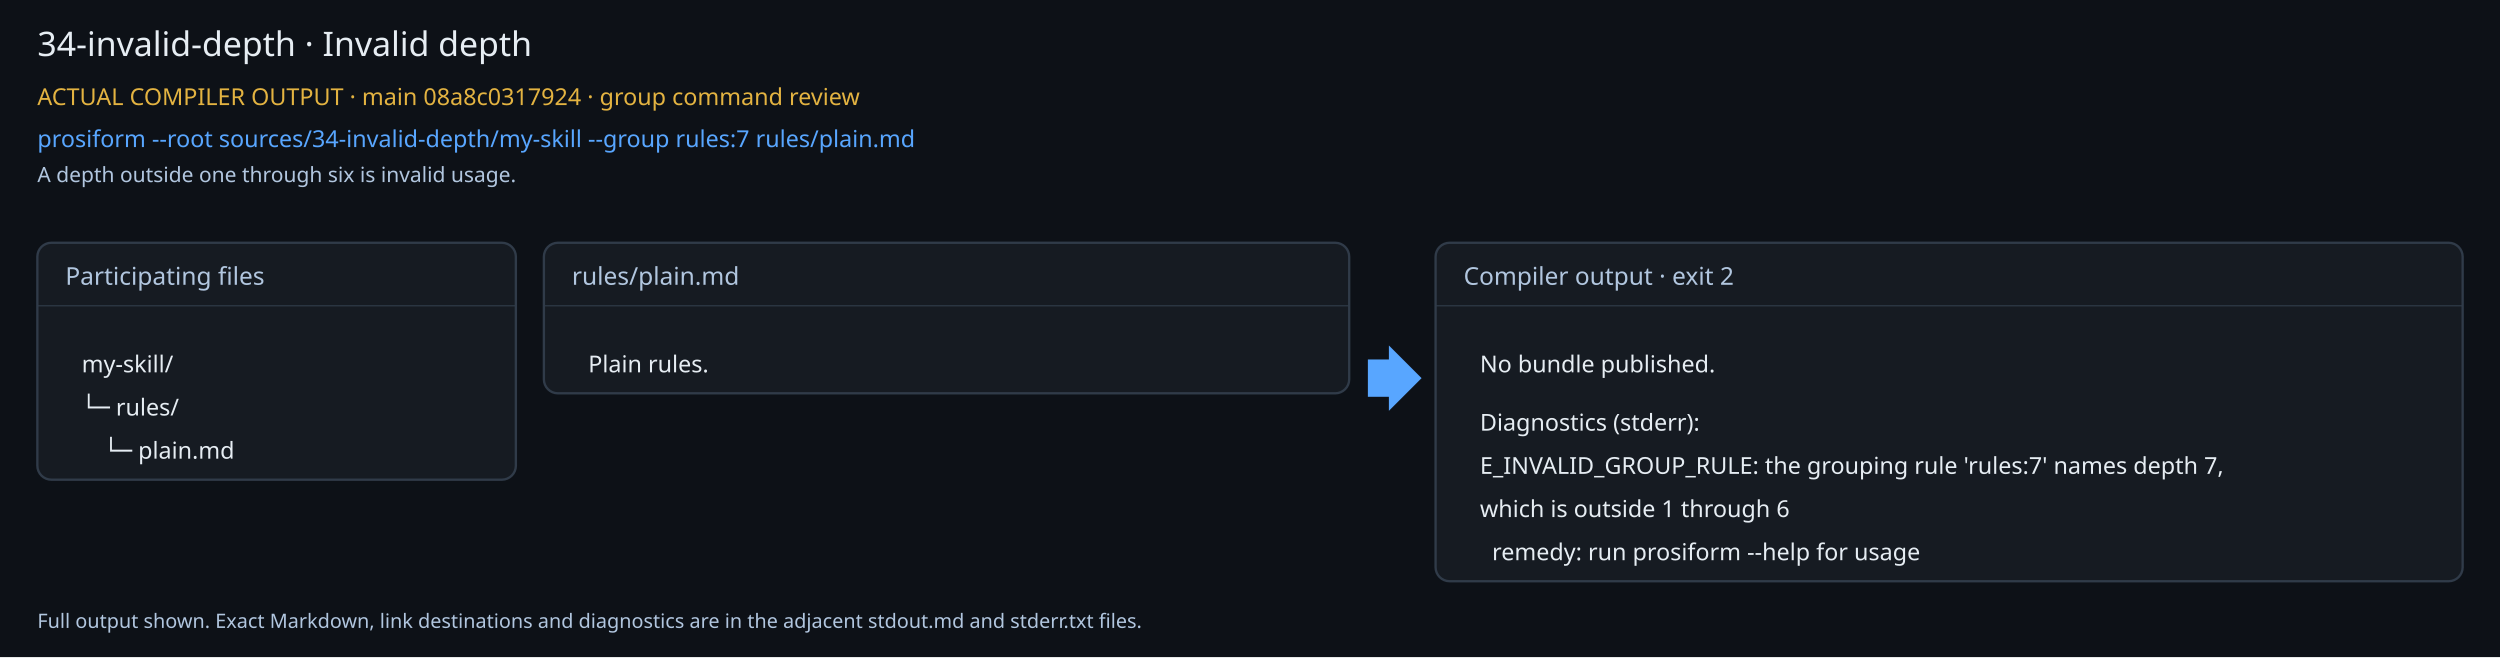
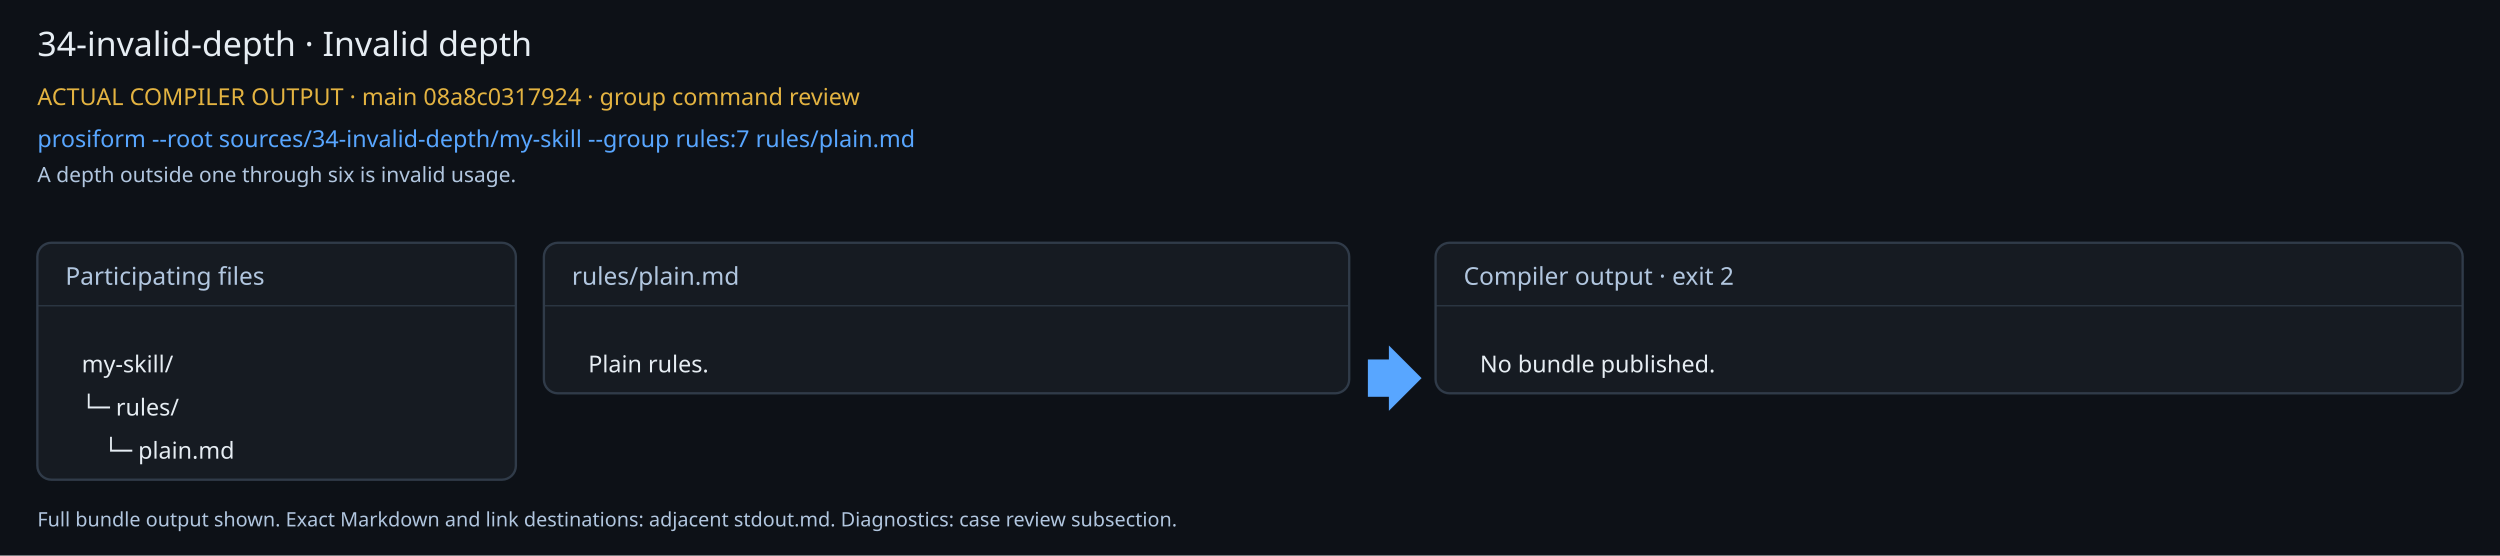
- <svg xmlns="http://www.w3.org/2000/svg" width="2142" height="563" viewBox="0 0 2142 563" role="img" aria-labelledby="title desc">
-   <rect width="2142" height="563" fill="#0d1117" />
+ <svg xmlns="http://www.w3.org/2000/svg" width="2142" height="476" viewBox="0 0 2142 476" role="img" aria-labelledby="title desc">
+   <rect width="2142" height="476" fill="#0d1117" />
  <g font-family="IBM Plex Mono" xml:space="preserve">
    <text x="32" y="48" font-size="29" fill="#e6edf3" font-weight="400">34-invalid-depth · Invalid depth</text>
    <text x="32" y="90" font-size="20" fill="#e3b341" font-weight="400">ACTUAL COMPILER OUTPUT · main 08a8c0317924 · group command review</text>
    <text x="32" y="126" font-size="20" fill="#58a6ff" font-weight="400">prosiform --root sources/34-invalid-depth/my-skill --group rules:7 rules/plain.md</text>
    <text x="32" y="156" font-size="18" fill="#b1c6df" font-weight="400">A depth outside one through six is invalid usage.</text>
    <rect x="32" y="208" width="410" height="203" rx="12" fill="#161b22" stroke="#303b49" stroke-width="2" />
    <text x="56" y="244" font-size="21" fill="#b1c6df" font-weight="400">Participating files</text>
    <path d="M32 262 H442" stroke="#303b49" />
    <text x="70" y="319" font-size="20" fill="#e6edf3" font-weight="400">my-skill/</text>
    <text x="70" y="356" font-size="20" fill="#e6edf3" font-weight="400">└─ rules/</text>
    <text x="70" y="393" font-size="20" fill="#e6edf3" font-weight="400">   └─ plain.md</text>
    <rect x="466" y="208" width="690" height="129" rx="12" fill="#161b22" stroke="#303b49" stroke-width="2" />
    <text x="490" y="244" font-size="21" fill="#b1c6df" font-weight="400">rules/plain.md</text>
    <path d="M466 262 H1156" stroke="#303b49" />
    <text x="504" y="319" font-size="20" fill="#e6edf3" font-weight="400">Plain rules.</text>
-     <rect x="1230" y="208" width="880" height="290" rx="12" fill="#161b22" stroke="#303b49" stroke-width="2" />
+     <rect x="1230" y="208" width="880" height="129" rx="12" fill="#161b22" stroke="#303b49" stroke-width="2" />
    <text x="1254" y="244" font-size="21" fill="#b1c6df" font-weight="400">Compiler output · exit 2</text>
    <path d="M1230 262 H2110" stroke="#303b49" />
    <text x="1268" y="319" font-size="20" fill="#e6edf3" font-weight="400">No bundle published.</text>
-     <text x="1268" y="369" font-size="20" fill="#e6edf3" font-weight="400">Diagnostics (stderr):</text>
-     <text x="1268" y="406" font-size="20" fill="#e6edf3" font-weight="400">E_INVALID_GROUP_RULE: the grouping rule 'rules:7' names depth 7,</text>
-     <text x="1268" y="443" font-size="20" fill="#e6edf3" font-weight="400">which is outside 1 through 6</text>
-     <text x="1268" y="480" font-size="20" fill="#e6edf3" font-weight="400">  remedy: run prosiform --help for usage</text>
    <path d="M1172 308 H1190 V296 L1218 324 L1190 352 V340 H1172Z" fill="#58a6ff" />
-     <text x="32" y="538" font-size="17" fill="#b1c6df" font-weight="400">Full output shown. Exact Markdown, link destinations and diagnostics are in the adjacent stdout.md and stderr.txt files.</text>
+     <text x="32" y="451" font-size="17" fill="#b1c6df" font-weight="400">Full bundle output shown. Exact Markdown and link destinations: adjacent stdout.md. Diagnostics: case review subsection.</text>
  </g>
</svg>
